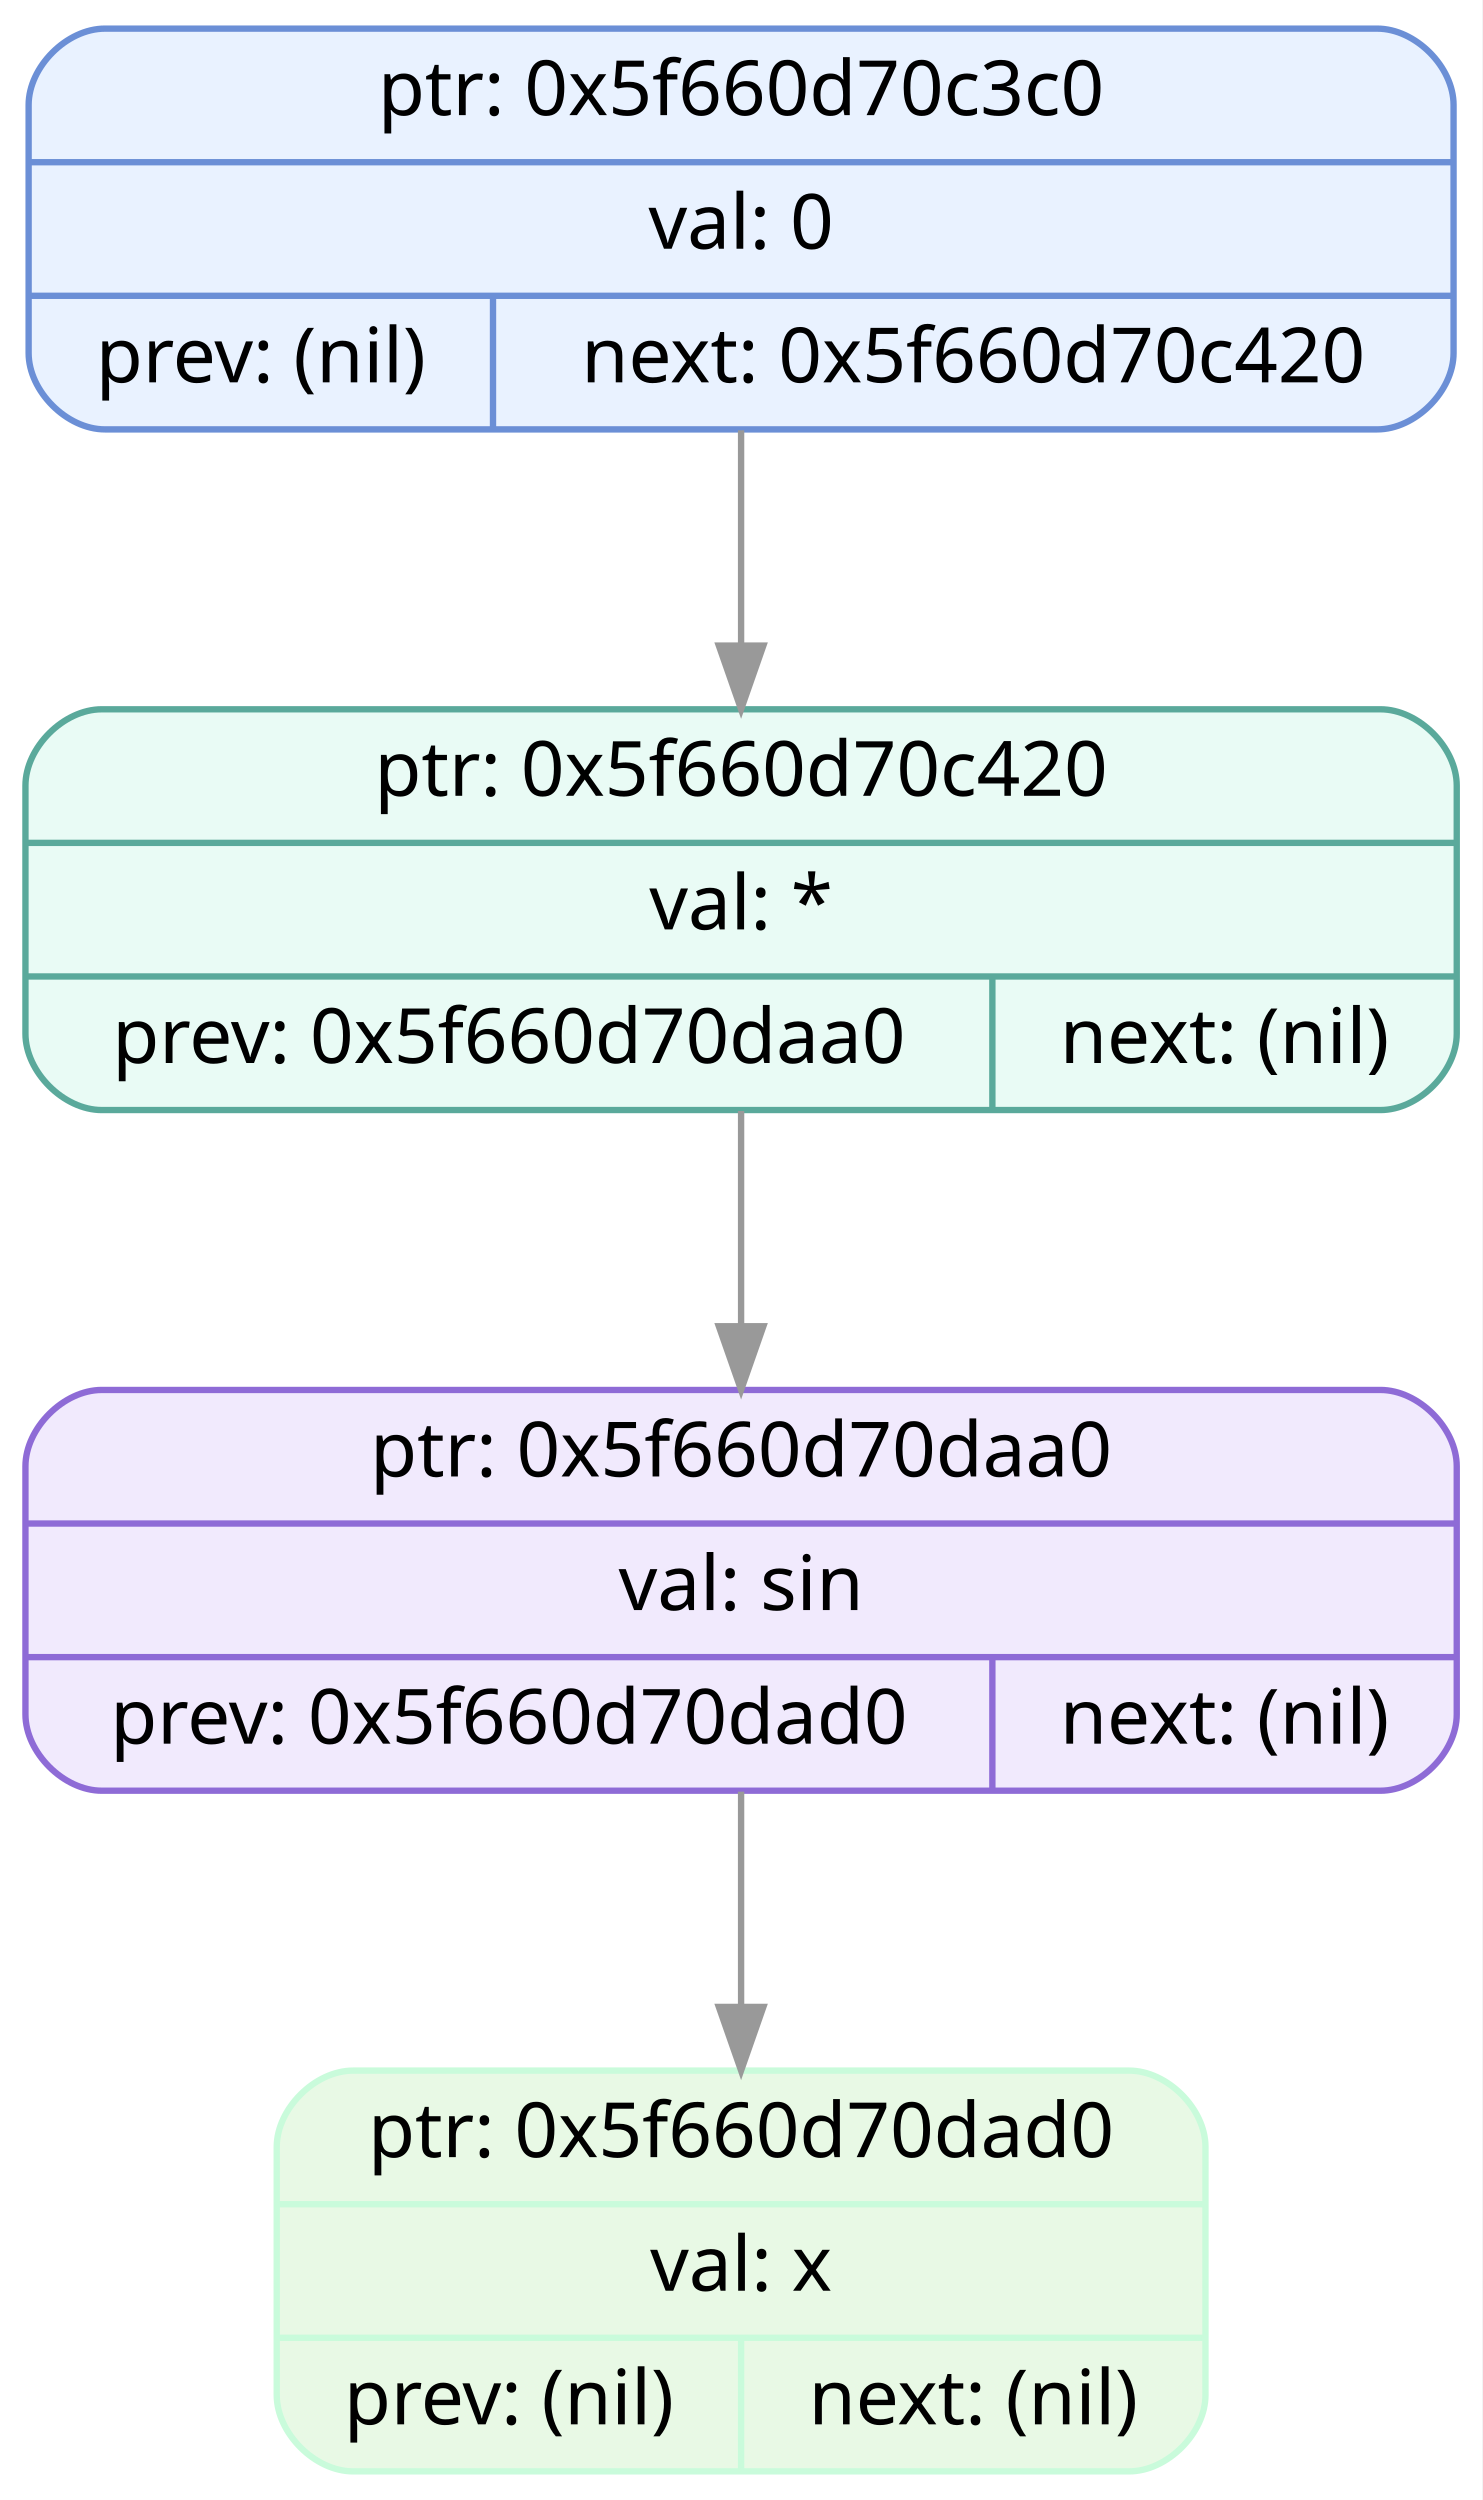
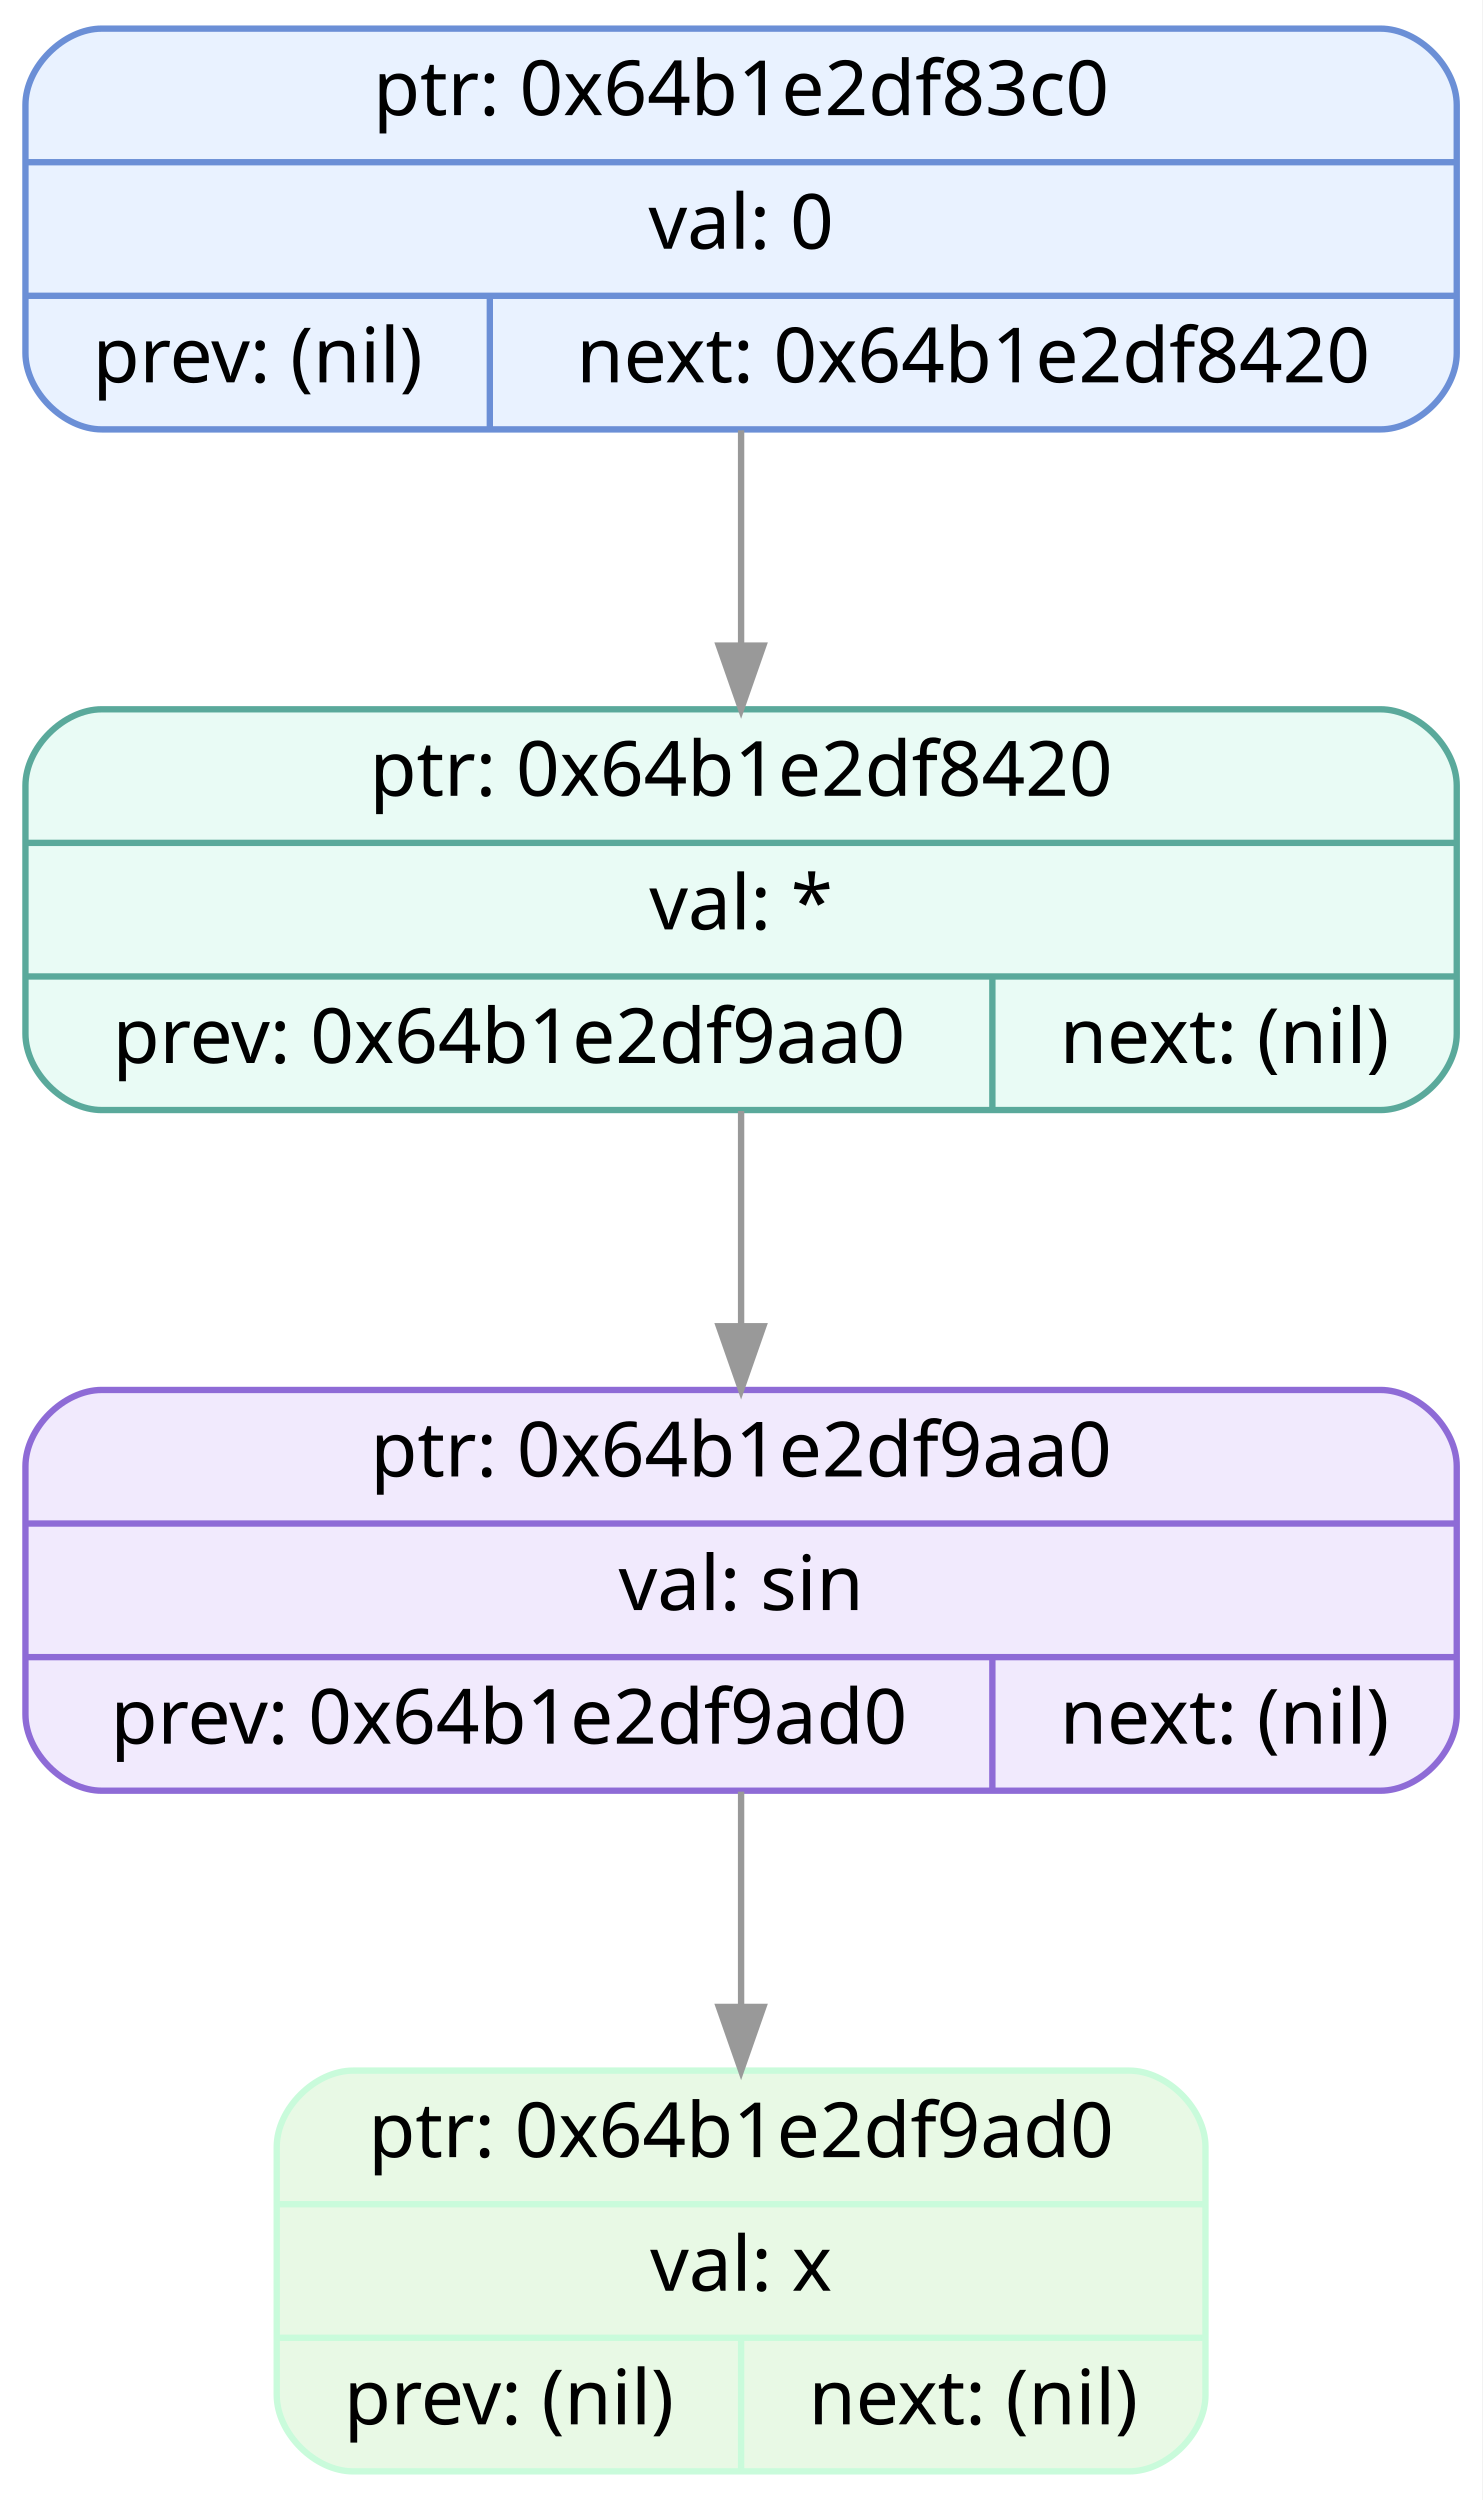
<svg xmlns="http://www.w3.org/2000/svg" width="233pt" height="393pt" viewBox="0.00 0.00 233.00 393.00">
  <g id="graph0" class="graph" transform="scale(1 1) rotate(0) translate(4 389)">
    <polygon fill="white" stroke="transparent" points="-4,4 -4,-389 229,-389 229,4 -4,4" />
    <g id="node1" class="node">
-       <path fill="#e9f2ff" stroke="#6b8fd6" d="M12.5,-321.5C12.5,-321.5 212.5,-321.5 212.5,-321.5 218.5,-321.5 224.5,-327.5 224.5,-333.5 224.5,-333.5 224.5,-372.5 224.5,-372.5 224.5,-378.5 218.5,-384.5 212.5,-384.5 212.5,-384.5 12.5,-384.5 12.5,-384.5 6.5,-384.5 0.5,-378.5 0.5,-372.5 0.5,-372.5 0.5,-333.5 0.5,-333.5 0.5,-327.5 6.5,-321.5 12.5,-321.5" />
-       <text text-anchor="middle" x="112.5" y="-370.9" font-family="Fira Mono" font-size="12.00">ptr: 0x5f660d70c3c0</text>
-       <polyline fill="none" stroke="#6b8fd6" points="0.5,-363.5 224.5,-363.5 " />
+       <path fill="#e9f2ff" stroke="#6b8fd6" d="M12,-321.5C12,-321.5 213,-321.5 213,-321.5 219,-321.5 225,-327.5 225,-333.5 225,-333.5 225,-372.5 225,-372.5 225,-378.5 219,-384.5 213,-384.5 213,-384.5 12,-384.5 12,-384.5 6,-384.5 0,-378.5 0,-372.5 0,-372.5 0,-333.5 0,-333.5 0,-327.5 6,-321.5 12,-321.5" />
+       <text text-anchor="middle" x="112.5" y="-370.9" font-family="Fira Mono" font-size="12.00">ptr: 0x64b1e2df83c0</text>
+       <polyline fill="none" stroke="#6b8fd6" points="0,-363.5 225,-363.5 " />
      <text text-anchor="middle" x="112.5" y="-349.9" font-family="Fira Mono" font-size="12.00">val: 0</text>
-       <polyline fill="none" stroke="#6b8fd6" points="0.5,-342.5 224.5,-342.5 " />
-       <text text-anchor="middle" x="37" y="-328.9" font-family="Fira Mono" font-size="12.00">prev: (nil)</text>
-       <polyline fill="none" stroke="#6b8fd6" points="73.5,-321.5 73.5,-342.5 " />
-       <text text-anchor="middle" x="149" y="-328.9" font-family="Fira Mono" font-size="12.00">next: 0x5f660d70c420</text>
+       <polyline fill="none" stroke="#6b8fd6" points="0,-342.5 225,-342.5 " />
+       <text text-anchor="middle" x="36.5" y="-328.9" font-family="Fira Mono" font-size="12.00">prev: (nil)</text>
+       <polyline fill="none" stroke="#6b8fd6" points="73,-321.5 73,-342.5 " />
+       <text text-anchor="middle" x="149" y="-328.9" font-family="Fira Mono" font-size="12.00">next: 0x64b1e2df8420</text>
    </g>
    <g id="node2" class="node">
      <path fill="#e9fbf5" stroke="#5aa99b" d="M12,-214.5C12,-214.5 213,-214.5 213,-214.5 219,-214.5 225,-220.5 225,-226.5 225,-226.5 225,-265.5 225,-265.5 225,-271.5 219,-277.5 213,-277.5 213,-277.5 12,-277.5 12,-277.5 6,-277.5 0,-271.5 0,-265.5 0,-265.5 0,-226.5 0,-226.5 0,-220.5 6,-214.5 12,-214.5" />
-       <text text-anchor="middle" x="112.5" y="-263.9" font-family="Fira Mono" font-size="12.00">ptr: 0x5f660d70c420</text>
+       <text text-anchor="middle" x="112.5" y="-263.9" font-family="Fira Mono" font-size="12.00">ptr: 0x64b1e2df8420</text>
      <polyline fill="none" stroke="#5aa99b" points="0,-256.5 225,-256.5 " />
      <text text-anchor="middle" x="112.5" y="-242.9" font-family="Fira Mono" font-size="12.00">val: *</text>
      <polyline fill="none" stroke="#5aa99b" points="0,-235.5 225,-235.5 " />
-       <text text-anchor="middle" x="76" y="-221.9" font-family="Fira Mono" font-size="12.00">prev: 0x5f660d70daa0</text>
+       <text text-anchor="middle" x="76" y="-221.9" font-family="Fira Mono" font-size="12.00">prev: 0x64b1e2df9aa0</text>
      <polyline fill="none" stroke="#5aa99b" points="152,-214.5 152,-235.5 " />
      <text text-anchor="middle" x="188.5" y="-221.9" font-family="Fira Mono" font-size="12.00">next: (nil)</text>
    </g>
    <g id="edge1" class="edge">
      <path fill="none" stroke="#999999" d="M112.5,-321.35C112.5,-310.78 112.5,-298.78 112.5,-287.54" />
      <polygon fill="#999999" stroke="#999999" points="116,-287.51 112.5,-277.51 109,-287.51 116,-287.51" />
    </g>
    <g id="node3" class="node">
      <path fill="#f1eafd" stroke="#8e6bd6" d="M12,-107.5C12,-107.5 213,-107.5 213,-107.5 219,-107.5 225,-113.5 225,-119.5 225,-119.5 225,-158.5 225,-158.5 225,-164.5 219,-170.5 213,-170.5 213,-170.5 12,-170.5 12,-170.5 6,-170.5 0,-164.5 0,-158.5 0,-158.5 0,-119.5 0,-119.5 0,-113.5 6,-107.5 12,-107.5" />
-       <text text-anchor="middle" x="112.5" y="-156.9" font-family="Fira Mono" font-size="12.00">ptr: 0x5f660d70daa0</text>
+       <text text-anchor="middle" x="112.5" y="-156.9" font-family="Fira Mono" font-size="12.00">ptr: 0x64b1e2df9aa0</text>
      <polyline fill="none" stroke="#8e6bd6" points="0,-149.5 225,-149.5 " />
      <text text-anchor="middle" x="112.5" y="-135.9" font-family="Fira Mono" font-size="12.00">val: sin</text>
      <polyline fill="none" stroke="#8e6bd6" points="0,-128.5 225,-128.5 " />
-       <text text-anchor="middle" x="76" y="-114.9" font-family="Fira Mono" font-size="12.00">prev: 0x5f660d70dad0</text>
+       <text text-anchor="middle" x="76" y="-114.9" font-family="Fira Mono" font-size="12.00">prev: 0x64b1e2df9ad0</text>
      <polyline fill="none" stroke="#8e6bd6" points="152,-107.5 152,-128.5 " />
      <text text-anchor="middle" x="188.5" y="-114.9" font-family="Fira Mono" font-size="12.00">next: (nil)</text>
    </g>
    <g id="edge2" class="edge">
      <path fill="none" stroke="#999999" d="M112.5,-214.35C112.5,-203.78 112.5,-191.78 112.5,-180.54" />
      <polygon fill="#999999" stroke="#999999" points="116,-180.51 112.5,-170.51 109,-180.51 116,-180.51" />
    </g>
    <g id="node4" class="node">
      <path fill="#e8f9e5" stroke="#c9fbdb" d="M51.5,-0.5C51.5,-0.5 173.5,-0.5 173.5,-0.5 179.5,-0.5 185.5,-6.5 185.5,-12.5 185.5,-12.5 185.5,-51.5 185.5,-51.5 185.5,-57.5 179.5,-63.5 173.5,-63.5 173.5,-63.5 51.5,-63.5 51.5,-63.5 45.5,-63.5 39.5,-57.5 39.5,-51.5 39.5,-51.5 39.5,-12.5 39.5,-12.5 39.5,-6.5 45.5,-0.5 51.5,-0.5" />
-       <text text-anchor="middle" x="112.5" y="-49.9" font-family="Fira Mono" font-size="12.00">ptr: 0x5f660d70dad0</text>
+       <text text-anchor="middle" x="112.5" y="-49.9" font-family="Fira Mono" font-size="12.00">ptr: 0x64b1e2df9ad0</text>
      <polyline fill="none" stroke="#c9fbdb" points="39.5,-42.5 185.5,-42.5 " />
      <text text-anchor="middle" x="112.5" y="-28.9" font-family="Fira Mono" font-size="12.00">val: x</text>
      <polyline fill="none" stroke="#c9fbdb" points="39.5,-21.5 185.5,-21.5 " />
      <text text-anchor="middle" x="76" y="-7.9" font-family="Fira Mono" font-size="12.00">prev: (nil)</text>
      <polyline fill="none" stroke="#c9fbdb" points="112.5,-0.5 112.5,-21.5 " />
      <text text-anchor="middle" x="149" y="-7.9" font-family="Fira Mono" font-size="12.00">next: (nil)</text>
    </g>
    <g id="edge3" class="edge">
      <path fill="none" stroke="#999999" d="M112.5,-107.35C112.5,-96.78 112.5,-84.78 112.5,-73.54" />
      <polygon fill="#999999" stroke="#999999" points="116,-73.51 112.5,-63.51 109,-73.51 116,-73.51" />
    </g>
  </g>
</svg>
